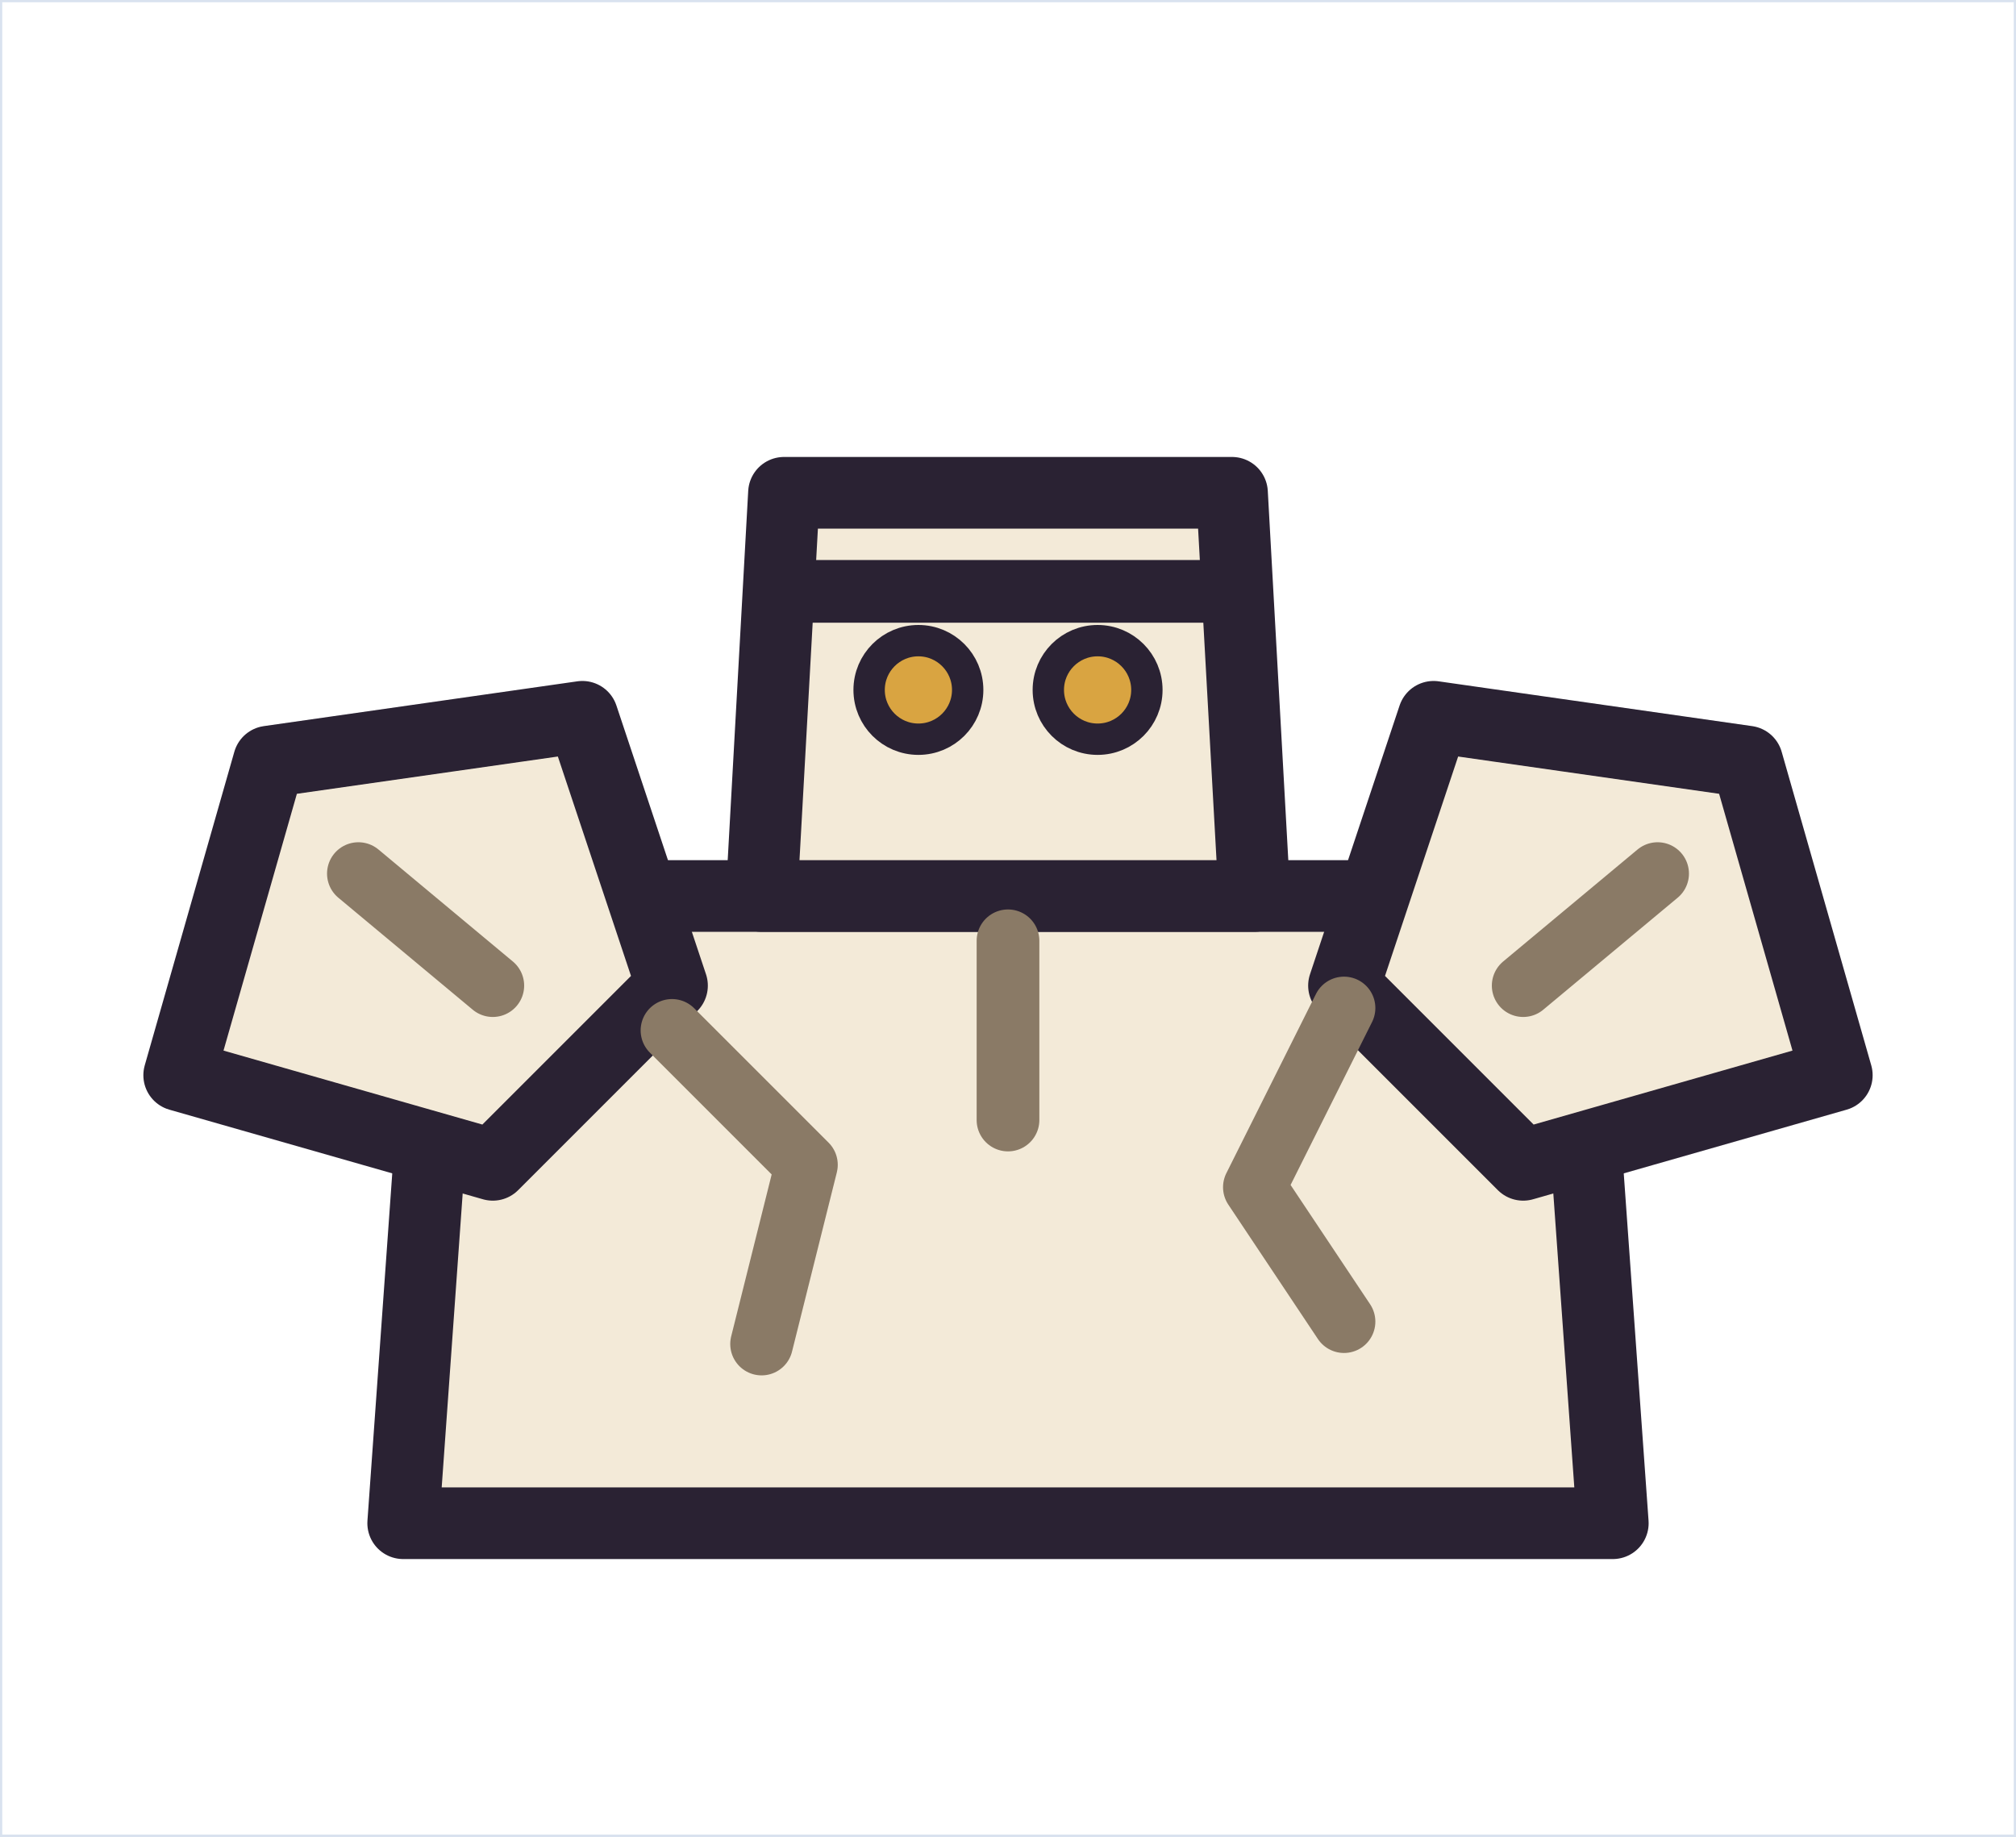
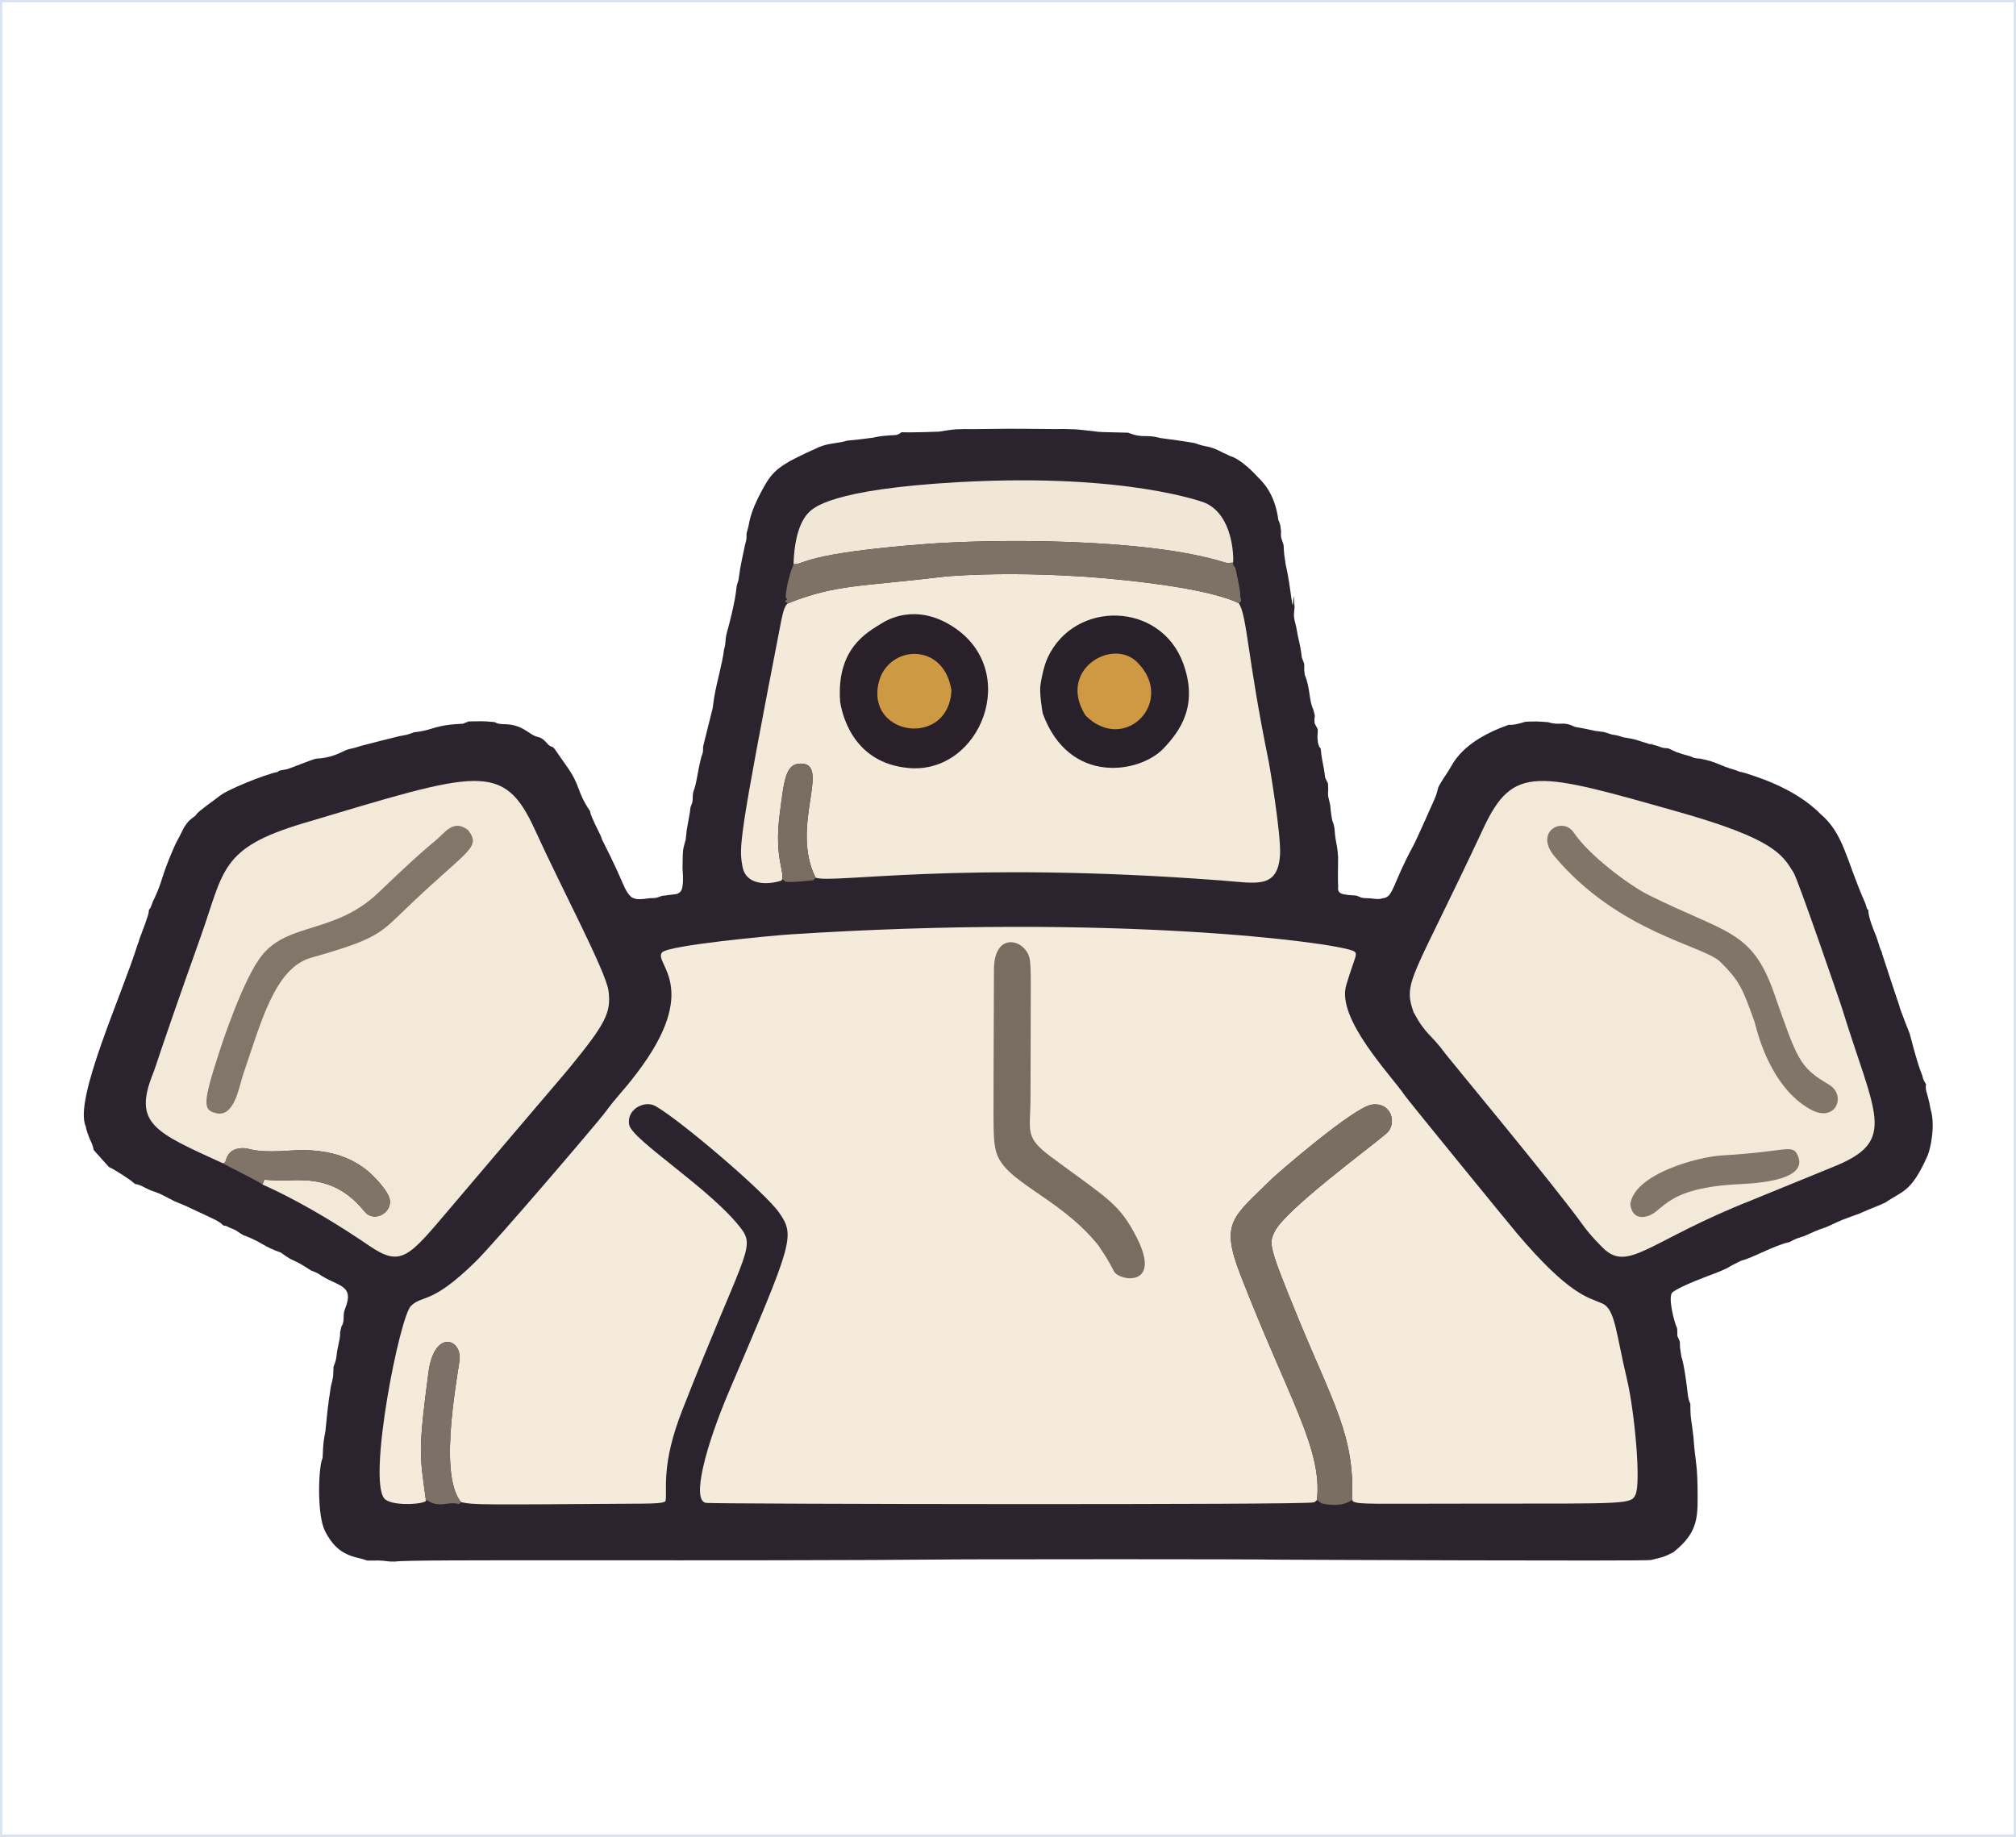
- <svg xmlns="http://www.w3.org/2000/svg" width="450" height="410" viewBox="0 0 45 41">
+ <svg xmlns="http://www.w3.org/2000/svg" width="100%" height="100%" viewBox="0 0 450 410" version="1.1" xml:space="preserve" style="fill-rule:evenodd;clip-rule:evenodd;">
  <g id="guia" opacity="0.4">
-     <rect width="45" height="41" fill="none" stroke="#9fb7d8" stroke-width="0.1" />
+     <rect x="0" y="0" width="450" height="410" style="fill:none;stroke:#9fb7d8;stroke-width:1px;" />
  </g>
-   <g id="pieza" fill="#f3ead8" stroke="#2a2233" stroke-width="1.6" stroke-linecap="round" stroke-linejoin="round">
-     <path d="M9 34l1-14h25l1 14z" />
-     <path d="M4 24l2-7 7-1 2 6-4 4z" />
-     <path d="M41 24l-2-7-7-1-2 6 4 4z" />
-     <path d="M17 20l.5-9h10l.5 9z" />
-     <path d="M18 13.2h9" stroke="#2a2233" stroke-width="1.4" />
-     <circle cx="20.5" cy="15.4" r="1.1" fill="#d9a441" stroke="#2a2233" stroke-width="0.7" />
-     <circle cx="24.5" cy="15.4" r="1.1" fill="#d9a441" stroke="#2a2233" stroke-width="0.7" />
-     <path d="M15 23l3 3-1 4M30 22.5l-2 4 2 3M22.5 21v4M8 19.5l3 2.5M37 19.5l-3 2.5" fill="none" stroke="#8a7a66" stroke-width="1.4" />
+   <g id="pieza">
+     <g>
+       <path d="M217.537,95.784c7.212,-0.089 7.177,-0.123 17.15,-0.016c5.043,-0.013 5.003,-0.039 10.023,0.565c0.566,0.08 0.907,0.128 7.132,0.252c3.444,1.373 3.781,0.264 7.12,1.184c0.639,0.084 7.37,0.968 7.97,1.21c2.415,0.975 2.631,0.247 6.146,2.111c0.111,0.046 0.84,0.349 1.359,0.655c2.648,0.694 5.887,4.259 6.314,4.729c0.582,0.64 3.803,3.278 4.584,9.553c0.562,1.274 0.438,1.271 0.618,2.635c-0.118,1.56 0.135,1.501 0.565,3.002c0.111,2.182 0.132,2.156 0.458,4.321c1.308,5.475 1.574,12.577 1.752,6.936c0.221,1.307 0.101,1.278 0.243,2.614c-0.244,2.187 -0.202,2.179 0.341,4.307c0.585,3.513 0.848,3.433 1.283,6.948l0.491,1.281l0.046,0.422c-0.031,1.093 -0.03,1.061 0.105,2.134c1.29,3.087 0.878,5.611 1.94,7.834l0.326,1.322c-0.147,0.829 -0.103,0.808 -0.068,1.647c0.663,1.258 0.663,1.253 0.699,1.333l0.009,0.431c-0.065,0.685 -0.017,0.645 -0.077,1.305l0.118,1.277l0.275,0.894l0.337,0.391c0.313,3.309 0.617,3.238 0.997,6.518c0.61,1.23 0.575,1.219 0.633,1.32l0.054,1.315c-0.153,1.733 0.082,1.693 0.425,3.419c0.028,0.314 0.287,3.214 0.611,3.894c0.487,1.022 0.351,2.388 0.64,3.92c0.345,1.934 0.384,1.888 0.526,3.88l-0.022,2.596c-0.004,0.243 -0.035,2.167 -0.002,3.033l0.048,0.86c-0.225,1.62 0.559,1.906 3.776,2.066l0.409,0.061c1.365,0.654 1.383,0.486 2.909,0.57c2.316,0.311 2.306,0.084 2.968,-0.025c2.298,-0.329 1.958,-2.982 6.709,-11.737c0.729,-1.344 3.988,-8.712 4.325,-9.474c0.749,-1.693 0.778,-1.658 1.218,-3.438c0.146,-0.589 2.113,-3.459 2.412,-3.952c0.879,-1.349 2.693,-6.351 13.31,-10.1c0.292,-0.103 0.362,0.341 3.8,-0.69c2.509,-0.087 2.472,-0.09 4.995,0.1c2.906,0.876 3.132,-0.33 5.899,1c0.34,0.163 0.334,0 4.595,0.936l2.053,0.274c0.874,0.317 0.867,0.248 1.718,0.549c1.284,0.209 1.255,0.184 2.473,0.603c3.018,0.464 2.945,0.623 5.91,1.523l0.798,0.152c1.714,0.375 1.616,0.754 3.379,0.793c1.577,0.729 1.566,0.728 1.703,0.788c0.597,0.26 0.592,0.154 1.225,0.43l2.06,0.591c0.422,0.126 0.551,0.437 2.072,0.484c4.133,0.815 3.92,1.43 7.962,2.578l0.862,0.344c0.104,0.021 0.958,0.19 1.296,0.308c1.657,0.579 10.844,3.089 16.784,9.105c5.262,4.477 5.659,10.074 10.041,19.987l0.418,1.318l0.237,0.09c0.014,0.501 0.052,1.921 1.796,5.988c0.392,1.205 0.386,1.197 0.431,1.311c0.335,1.115 0.294,1.088 0.792,2.175l0.084,0.404c3.65,11.227 3.758,11.184 3.996,12.183c1.052,2.848 1.047,2.81 2.149,5.612c2.324,8.912 2.693,8.762 2.864,9.541c0.152,0.699 0.182,0.645 0.487,1.266l0.299,0.489c-0.15,0.845 -0.008,1.418 0.329,2.502c0.41,1.526 0.383,1.482 0.681,3.053c1.145,3.658 -0.053,8.966 -0.649,10.326c-3.667,8.358 -5.677,7.894 -9.395,10.497c-0.722,0.295 -0.658,0.336 -1.371,0.616c-4.274,1.678 -4.188,1.862 -5.434,2.214l-1.214,0.449c-2.767,0.981 -2.678,1.14 -5.391,2.301c-2.229,0.689 -2.673,1.064 -4.794,1.944c-1.619,0.536 -1.621,0.449 -3.233,1.321c-3.541,0.779 -8.089,3.485 -10.773,4.155l-0.844,0.414c-1.988,0.94 -1.853,1.149 -3.895,1.957c-1.052,0.415 -1.038,0.406 -1.186,0.473c-0.774,0.283 -7.776,2.844 -9.423,4.219c-1.087,0.908 0.317,6.532 1.023,8.031l0.037,0.425l0.027,1.291l0.551,1.276l0.036,1.304l0.328,2.163c0.58,1.294 1.361,7.635 1.403,8.267c0.18,1.108 0.133,1.095 0.578,2.139l0.014,1.294c0.052,2.178 0.196,2.125 0.451,4.325c0.209,1.636 0.216,1.625 0.225,1.767c0.374,5.421 0.785,5.351 0.908,10.784c0.045,6.816 0.514,10.249 -5.412,14.973c-2.391,1.209 -2.415,1.051 -4.96,1.715c-1.116,0.291 -82.613,-0.07 -82.805,-0.074c-6.952,-0.15 -67.013,-0.098 -69.867,-0.072c-54.841,0.497 -125.649,-0.109 -127.633,0.494l-1.204,-0.017c-2.521,-0.31 -2.487,-0.207 -5.037,-0.203l-1.253,-0.398c-3.347,-0.724 -5.905,-1.744 -8.165,-6.14c-1.924,-3.741 -1.476,-14.68 -0.564,-16.332c0.149,-3.936 0.266,-3.908 0.633,-6.076c0.755,-7.976 0.985,-7.944 1.018,-8.64c0.176,-1.118 0.108,-1.09 0.42,-2.157c0.415,-1.712 0.263,-1.712 0.361,-3.473c0.921,-2.303 0.494,-2.387 1.068,-4.789c0.33,-1.812 0.438,-1.777 0.408,-2.947c0.149,-0.683 0.143,-0.644 0.304,-1.324c0.864,-1.283 0.161,-2.364 0.795,-3.914c2.291,-5.603 -1.88,-4.932 -5.898,-7.824c-0.863,-0.439 -0.84,-0.414 -1.733,-0.763c-2.265,-1.45 -2.224,-1.458 -4.617,-2.576c-1.954,-1.205 -1.848,-1.306 -2.031,-1.372c-4.183,-1.502 -3.891,-2.142 -8.034,-3.784l-0.347,-0.109l-0.811,-0.486c-1.157,-0.842 -1.18,-0.714 -2.5,-1.308c-0.596,-0.317 -0.569,-0.279 -1.241,-0.414c-0.949,-0.963 -0.976,-0.903 -8.711,-4.502c-1.048,-0.432 -1.016,-0.418 -2.06,-0.844c-0.117,-0.053 -0.112,-0.053 -3.06,-1.576l-1.224,-0.502c-2.204,-0.633 -3.067,-1.63 -4.548,-1.798l-0.477,-0.35c-0.648,-0.648 -4.631,-3.197 -5.39,-3.432c-3.353,-3.733 -3.36,-3.726 -3.432,-3.844c-0.267,-1.368 -0.368,-1.286 -0.922,-2.568c-0.936,-2.369 -0.726,-2.419 -0.82,-2.617c-2.799,-5.914 8.055,-29.394 11.539,-40.609c0.275,-0.667 0.268,-0.634 0.444,-1.316c2.188,-5.72 2.034,-5.756 2.093,-6.44c0.361,-0.46 0.345,-0.444 0.571,-1.017c0.273,-0.858 0.299,-0.803 0.686,-1.636c1.908,-4.104 1.337,-4.319 4.123,-10.812c0.76,-1.771 0.819,-1.708 1.683,-3.401c0.23,-0.452 0.211,-0.425 0.429,-0.873c1.352,-2.773 2.744,-2.875 3.145,-3.63c0.356,-0.67 4.435,-3.476 4.99,-3.962c1.766,-1.545 10.421,-4.959 13.054,-5.467l0.46,-0.314c0.523,-0.119 1.06,-0.166 1.583,-0.285c0.879,-0.2 6.044,-2.377 6.755,-2.4c0.476,-0.015 2.948,-0.095 5.764,-1.531c1.631,-0.831 1.695,-0.503 3.427,-1.092l0.78,-0.238c0.668,-0.173 7.217,-1.869 8.362,-2.121c1.737,-0.333 1.714,-0.254 3.365,-0.884c4.494,-0.467 4.294,-1.637 10.927,-1.908l1.237,-0.517c2.954,-0.034 2.923,-0.12 5.837,0.145c0.1,0.034 0.497,0.46 2.091,0.469c4.308,0.024 5.522,2.414 7.555,2.849c1.618,0.346 2.104,1.911 2.957,2.126c0.74,0.187 0.605,0.392 3.4,4.3c3.336,4.665 2.105,5.38 5.297,10.16c0.072,0.481 0.158,1.059 2.407,5.546l0.26,0.764c4.908,9.664 4.667,10.591 6.016,12.297c0.585,0.652 0.579,0.65 1.401,0.931c0.261,0.071 0.834,0.226 3.368,-0.136c1.303,-0.016 1.273,-0.021 2.505,-0.495c3.284,-0.489 3.395,-0.205 4.164,-0.907c0.925,-0.844 0.554,-4.415 0.52,-5.157l0.019,-1.722c0.051,-2.461 0.018,-2.444 0.681,-4.781c0.057,-0.203 0.142,-1.932 0.392,-3.025c0.049,-0.213 0.042,-0.202 0.533,-3.022l0.162,-1.251c0.783,-1.64 0.264,-1.737 0.644,-3.508c0.7,-1.491 0.883,-4.408 1.793,-7.753c0.406,-1.052 0.345,-1.05 0.36,-2.187l0.32,-1.321l1.828,-7.308c0.03,-0.122 0.277,-2.025 0.299,-2.201c0.639,-3.89 1.88,-7.731 2.214,-10.803c0.564,-1.918 0.132,-1.979 0.673,-3.915c0.228,-0.816 1.848,-6.602 2.169,-10.373l0.402,-1.298c0.54,-3.954 0.66,-3.884 1.436,-7.764c0.363,-1.308 0.361,-1.273 0.36,-2.604l0.352,-1.298c0.278,-0.879 0.205,-3.023 3.101,-8.357c2.457,-4.525 3.667,-5.567 12.657,-9.603c2.092,-0.939 4.287,-0.821 6.349,-1.472c2.942,-0.269 2.901,-0.304 5.829,-0.672c0.841,-0.178 1.236,-0.324 3.794,-0.515c1.338,-0.1 1.397,0.133 2.518,-0.692c1.901,0.114 7.662,-0.101 8.328,-0.126c3.888,-0.625 3.861,-0.587 7.969,-0.567Z" style="fill:#2a222d;fill-opacity:0.99;" />
+       <path d="M95.035,334.586l-0.001,0.484c-1.123,0.818 -7.772,1.089 -9.232,-0.566c-3.769,-4.273 3.401,-40.669 5.959,-43.047c2.759,-2.565 4.429,-0.098 14.373,-9.825c4.5,-4.401 27.262,-31.098 28.727,-33.061c3.454,-4.628 3.713,-4.36 7.2,-8.916c14.757,-19.285 3.7,-24.639 5.712,-27.053c1.366,-1.638 25.076,-3.802 28.342,-4.015c72.666,-4.742 121.342,1.733 125.87,3.638c1.379,0.58 0.452,1.136 -1.493,7.696c-2.227,7.507 10.135,20.221 13.012,24.512c0.67,0.999 23.162,28.564 25.023,30.765c11.829,13.992 15.999,14.363 19.116,15.747c2.913,1.293 3.039,6.518 5.488,16.776c1.731,7.251 3.193,23.198 1.942,25.898c-1.001,2.159 -1.702,2.007 -35.416,2.009c-24.095,0.001 -26.361,0.233 -27.689,-0.523l-0.167,-0.655c0.569,-13.898 -4.223,-21.227 -11.981,-40.101c-6.726,-16.363 -6.614,-16.79 -5.282,-19.476c2.414,-4.866 21.05,-18.555 24.903,-21.847c2.496,-2.133 1.208,-7.083 -3.238,-6.458c-4.088,0.575 -21.344,15.627 -22.017,16.29c-9.123,8.978 -11.917,9.85 -7.219,21.92c10.74,27.596 18.248,38.661 16.995,50.028c-0.029,0.022 -0.218,0.358 -0.73,0.543c-1.715,0.617 -132.043,0.38 -135.532,0.123c-3.528,-0.26 -0.171,-12.724 5.116,-25.112c14.201,-33.272 14.745,-34.461 11.06,-39.733c-3.118,-4.46 -21.811,-20.435 -27.552,-23.732c-2.384,-1.369 -6.519,0.651 -5.882,4.165c0.622,3.433 18.718,14.643 25.15,23.393c3.06,4.163 0.119,6.123 -13.259,40.216c-4.883,12.445 -3.331,17.766 -3.775,20.387c-0.213,0.142 -0.165,0.543 -5.071,0.576c-37.351,0.251 -37.361,0.293 -40.549,-0.324c-5.464,-6.41 -0.281,-30.247 -0.32,-32.351c-0.08,-4.325 -5.761,-5.898 -6.99,3.439c-2.299,17.466 -1.949,18.383 -0.593,28.189Z" style="fill:#f4ebdb;fill-opacity:1;" />
+       <path d="M315.513,225.903c-2.4,-6.888 -0.259,-7.103 15.578,-40.975c6.706,-14.342 11.943,-12.636 43.382,-3.755c21.42,6.05 23.349,9.501 25.886,13.615c1.051,1.704 10.499,29.266 10.697,29.911c7.48,24.301 12.611,29.876 -1.572,35.645c-16.918,6.881 -16.877,6.922 -18.352,7.503c-23.062,9.071 -27.606,16.299 -33.304,10.732c-0.394,-0.385 -2.745,-2.682 -4.554,-5.197c-6.455,-8.975 -29.771,-36.992 -30.551,-38.059c-3.528,-4.821 -4.385,-4.134 -7.209,-9.419Z" style="fill:#f2e9d9;fill-opacity:1;" />
+       <path d="M175.789,134.709c10.911,-4.336 16.006,-3.699 35.063,-6.011c0.366,-0.044 22.526,-2.121 50.599,2.142c1.228,0.186 10.695,1.624 15.071,3.802c1.872,2.876 1.853,11.852 6.7,35.479c0.093,0.455 2.81,16.343 2.493,20.77c-0.544,7.593 -5.25,6.239 -12.958,5.651c-58.705,-4.474 -86.863,0.773 -90.706,-0.638c-5.789,-11.512 3.656,-25.659 -3.427,-25.46c-3.295,0.092 -3.585,3.593 -4.591,11.362c-1.285,9.921 1.345,13.024 0.43,14.746c-3.041,0.996 -7.955,1.117 -8.719,-3.085c-0.796,-4.377 -0.986,-5.417 8.644,-54.944c0.681,-3.503 1.248,-3.557 1.4,-3.813Z" style="fill:#f3ead9;fill-opacity:1;" />
+       <path d="M49.775,259.672c-15.31,-6.979 -20.075,-8.87 -15.653,-19.964c0.96,-2.408 0.66,-2.478 10.672,-30.626c5.286,-14.86 4.289,-19.765 22.909,-25.322c39.147,-11.682 44.668,-14.023 51.769,1.596c5.872,12.915 15.814,31.53 16.361,35.844c0.605,4.778 -0.6,7.223 -8.554,16.949c-2.085,2.549 -2.128,2.476 -26.635,31.35c-9.495,11.187 -11.041,13.473 -18.326,8.505c-12.913,-8.805 -21.725,-12.718 -23.719,-13.603c0.408,-1.003 0.348,-1.081 0.439,-1.08c0.196,0.002 0.189,0.043 2.444,0.162c4.731,0.25 12.742,-1.921 19.837,6.886c2.139,2.655 6.085,0.391 5.71,-2.459c-0.267,-2.024 -3.476,-5.166 -3.86,-5.541c-7.172,-7.019 -17.18,-5.558 -20.429,-5.421c-5.883,0.248 -7.123,-0.576 -7.953,-0.642c-4.162,-0.327 -4.314,2.881 -4.529,3.155c-0.11,0.14 -0.371,0.07 -0.481,0.209Z" style="fill:#f2e9d9;fill-opacity:1;" />
+       <path d="M275.266,125.552c-1.073,0.115 -1.063,0.242 -2.07,-0.068c-17.854,-5.512 -52.135,-5.137 -66.107,-4.086c-27.897,2.099 -27.531,4.654 -29.951,4.555c0.015,-0.959 0.131,-8.257 3.316,-11.491c1.018,-1.033 4.817,-5.258 33.722,-6.852c37.417,-2.063 54.677,4.574 54.778,4.618c6.293,2.758 6.407,11.992 6.31,13.324Z" style="fill:#f0e7d7;" />
+       <path d="M187.539,156.694c-0.901,-11.945 5.995,-15.513 9.193,-17.514c1.083,-0.678 7.482,-4.68 15.817,0.595c15.537,9.834 6.37,33.034 -9.657,31.661c-13.075,-1.12 -15.067,-13.034 -15.353,-14.742Z" style="fill:#29202a;fill-opacity:1;" />
+       <path d="M232.76,159.259c-0.09,-0.508 -0.804,-4.52 -0.506,-6.436c0.077,-0.496 0.607,-3.905 1.616,-6.059c6.044,-12.908 25.172,-12.452 30.214,1.249c3.544,9.63 -0.87,15.342 -4.347,19.025c-5.28,5.592 -21.091,8.325 -26.977,-7.778Z" style="fill:#28202a;fill-opacity:1;" />
+       <path d="M301.802,334.45l-0.051,0.368c-0.416,0.312 -2.196,1.649 -6.37,0.843c-0.58,-0.112 -0.525,-0.206 -1.417,-0.855c1.252,-11.367 -6.255,-22.432 -16.995,-50.028c-4.697,-12.07 -1.903,-12.942 7.219,-21.92c0.673,-0.663 17.929,-15.714 22.017,-16.29c4.446,-0.626 5.734,4.325 3.238,6.458c-3.853,3.291 -22.489,16.981 -24.903,21.847c-1.332,2.686 -1.445,3.113 5.282,19.476c7.758,18.874 12.549,26.203 11.981,40.101Z" style="fill:#7a6d62;" />
+       <path d="M275.266,125.552l-0.064,0.407c0.193,0.293 0.386,0.586 0.579,0.879c0.106,0.483 1.128,5.116 1.067,6.087c-0.028,0.458 0.07,0.4 0.148,0.849l0.052,0.433l-0.528,0.435c-4.376,-2.178 -13.843,-3.615 -15.071,-3.802c-28.073,-4.263 -50.233,-2.186 -50.599,-2.142c-19.057,2.312 -24.152,1.675 -35.063,6.011c-0.053,-0.414 -0.453,-0.115 -0.502,-0.502c-0.044,-0.346 0.335,-0.096 0.381,-0.446c0.021,-0.162 -0.241,-0.243 -0.27,-0.404c-0.068,-0.384 0.295,-3.953 1.742,-7.404c2.42,0.098 2.054,-2.456 29.951,-4.555c13.971,-1.051 48.253,-1.426 66.107,4.086c1.007,0.311 0.997,0.183 2.07,0.068Z" style="fill:#7e7165;" />
+       <path d="M245.105,277.896c-9.064,-11.12 -21.343,-14.054 -22.864,-21.259c-0.664,-3.143 -0.487,-3.18 -0.375,-40.217c0.027,-8.996 7.466,-6.581 8.013,-2.124c0.299,2.435 0.211,2.443 0.147,30.685c-0.017,7.574 -1.416,8.782 4.514,13.193c12.523,9.314 15.259,10.32 19.193,18.058c5.729,11.269 -3.929,9.713 -5.058,7.577c-1.617,-3.061 -1.639,-3.014 -3.57,-5.912Z" style="fill:#796d61;" />
+       <path d="M391.64,228.083c-2.687,-7.492 -3.298,-9.048 -7.621,-13.366c-3.656,-3.652 -22.708,-6.529 -37.02,-23.555c-4.647,-5.528 1.821,-8.971 4.269,-5.346c3.611,5.346 12.69,11.927 16.422,13.803c17.501,8.798 23.301,7.759 28.303,22.059c5.239,14.977 5.654,16.529 12.233,20.411c4.045,2.386 1.556,8.694 -4.124,5.532c-9.378,-5.222 -12.126,-18.445 -12.462,-19.538Z" style="fill:#81756a;" />
+       <path d="M104.524,185.319c2.898,3.927 -0.052,4.297 -12.842,16.477c-7,6.666 -6.861,7.601 -22.259,11.987c-8.089,2.304 -11.153,14.419 -15.124,25.98c-0.979,2.85 -1.946,9.831 -6.2,8.679c-2.723,-0.737 -2.952,-1.994 0.914,-13.822c0.589,-1.802 5.406,-16.544 9.628,-21.585c6.02,-7.188 16.258,-4.605 25.912,-13.861c8.849,-8.484 11.405,-10.524 12.457,-11.363c2.215,-1.767 4.127,-5.179 7.514,-2.492Z" style="fill:#827569;fill-opacity:1;" />
+       <path d="M49.775,259.672c0.11,-0.14 0.371,-0.07 0.481,-0.209c0.215,-0.274 0.367,-3.482 4.529,-3.155c0.83,0.065 2.07,0.89 7.953,0.642c3.249,-0.137 13.257,-1.598 20.429,5.421c0.384,0.376 3.594,3.517 3.86,5.541c0.375,2.85 -3.571,5.114 -5.71,2.459c-7.095,-8.807 -15.106,-6.636 -19.837,-6.886c-2.255,-0.119 -2.248,-0.161 -2.444,-0.162c-0.091,-0.001 -0.031,0.077 -0.439,1.08c-1.468,-1.072 -6.733,-3.518 -8.822,-4.73Z" style="fill:#807468;" />
+       <path d="M363.912,268.779c0.891,-6.741 15.086,-10.576 20.545,-10.882c14.457,-0.809 15.602,-2.679 16.825,0.019c2.72,5.998 -11.111,6.29 -13.895,6.453c-16.948,0.988 -15.898,6.767 -20.503,7.254c-2.681,0.284 -2.941,-2.51 -2.972,-2.843Z" style="fill:#817469;" />
+       <path d="M95.035,334.586c-1.356,-9.806 -1.706,-10.723 0.593,-28.189c1.229,-9.337 6.91,-7.763 6.99,-3.439c0.039,2.104 -5.143,25.941 0.32,32.351l-0.452,0.389l-0.418,-0.055c-2.205,-0.493 -4.015,1.069 -6.864,-0.83l-0.168,-0.228Z" style="fill:#7d7167;" />
+       <path d="M242.284,159.68c-6.343,-10.132 5.953,-17.393 11.516,-11.904c8.848,8.73 -2.758,20.739 -11.516,11.904Z" style="fill:#ce9942;" />
+       <path d="M212.376,154.119c-0.614,12.822 -19.118,10.235 -16.241,-1.754c2.016,-8.4 14.56,-9.263 16.241,1.754Z" style="fill:#cd9942;" />
+       <path d="M182.052,195.904l-0.495,0.578c-0.5,0.054 -5.584,0.607 -6.275,0.301c-0.37,-0.164 -0.204,-0.352 -0.564,-0.454c-0.219,-0.062 -0.06,0.277 -0.253,0.222c0.915,-1.722 -1.715,-4.825 -0.43,-14.746c1.006,-7.769 1.296,-11.269 4.591,-11.362c7.083,-0.199 -2.362,13.949 3.427,25.46Z" style="fill:#796d62;" />
+       <path d="M368.893,165.982l0.089,0.25l-0.798,-0.152c0.236,-0.033 0.473,-0.065 0.709,-0.098Z" style="fill:#383741;fill-opacity:0.45;" />
+       <path d="M301.802,334.45l0.167,0.655l-0.218,-0.287l0.051,-0.368Z" style="fill:#b0a194;" />
+       <path d="M95.035,334.586l0.168,0.228l-0.17,0.256l0.001,-0.484Z" style="fill:#978a81;" />
+     </g>
  </g>
</svg>
